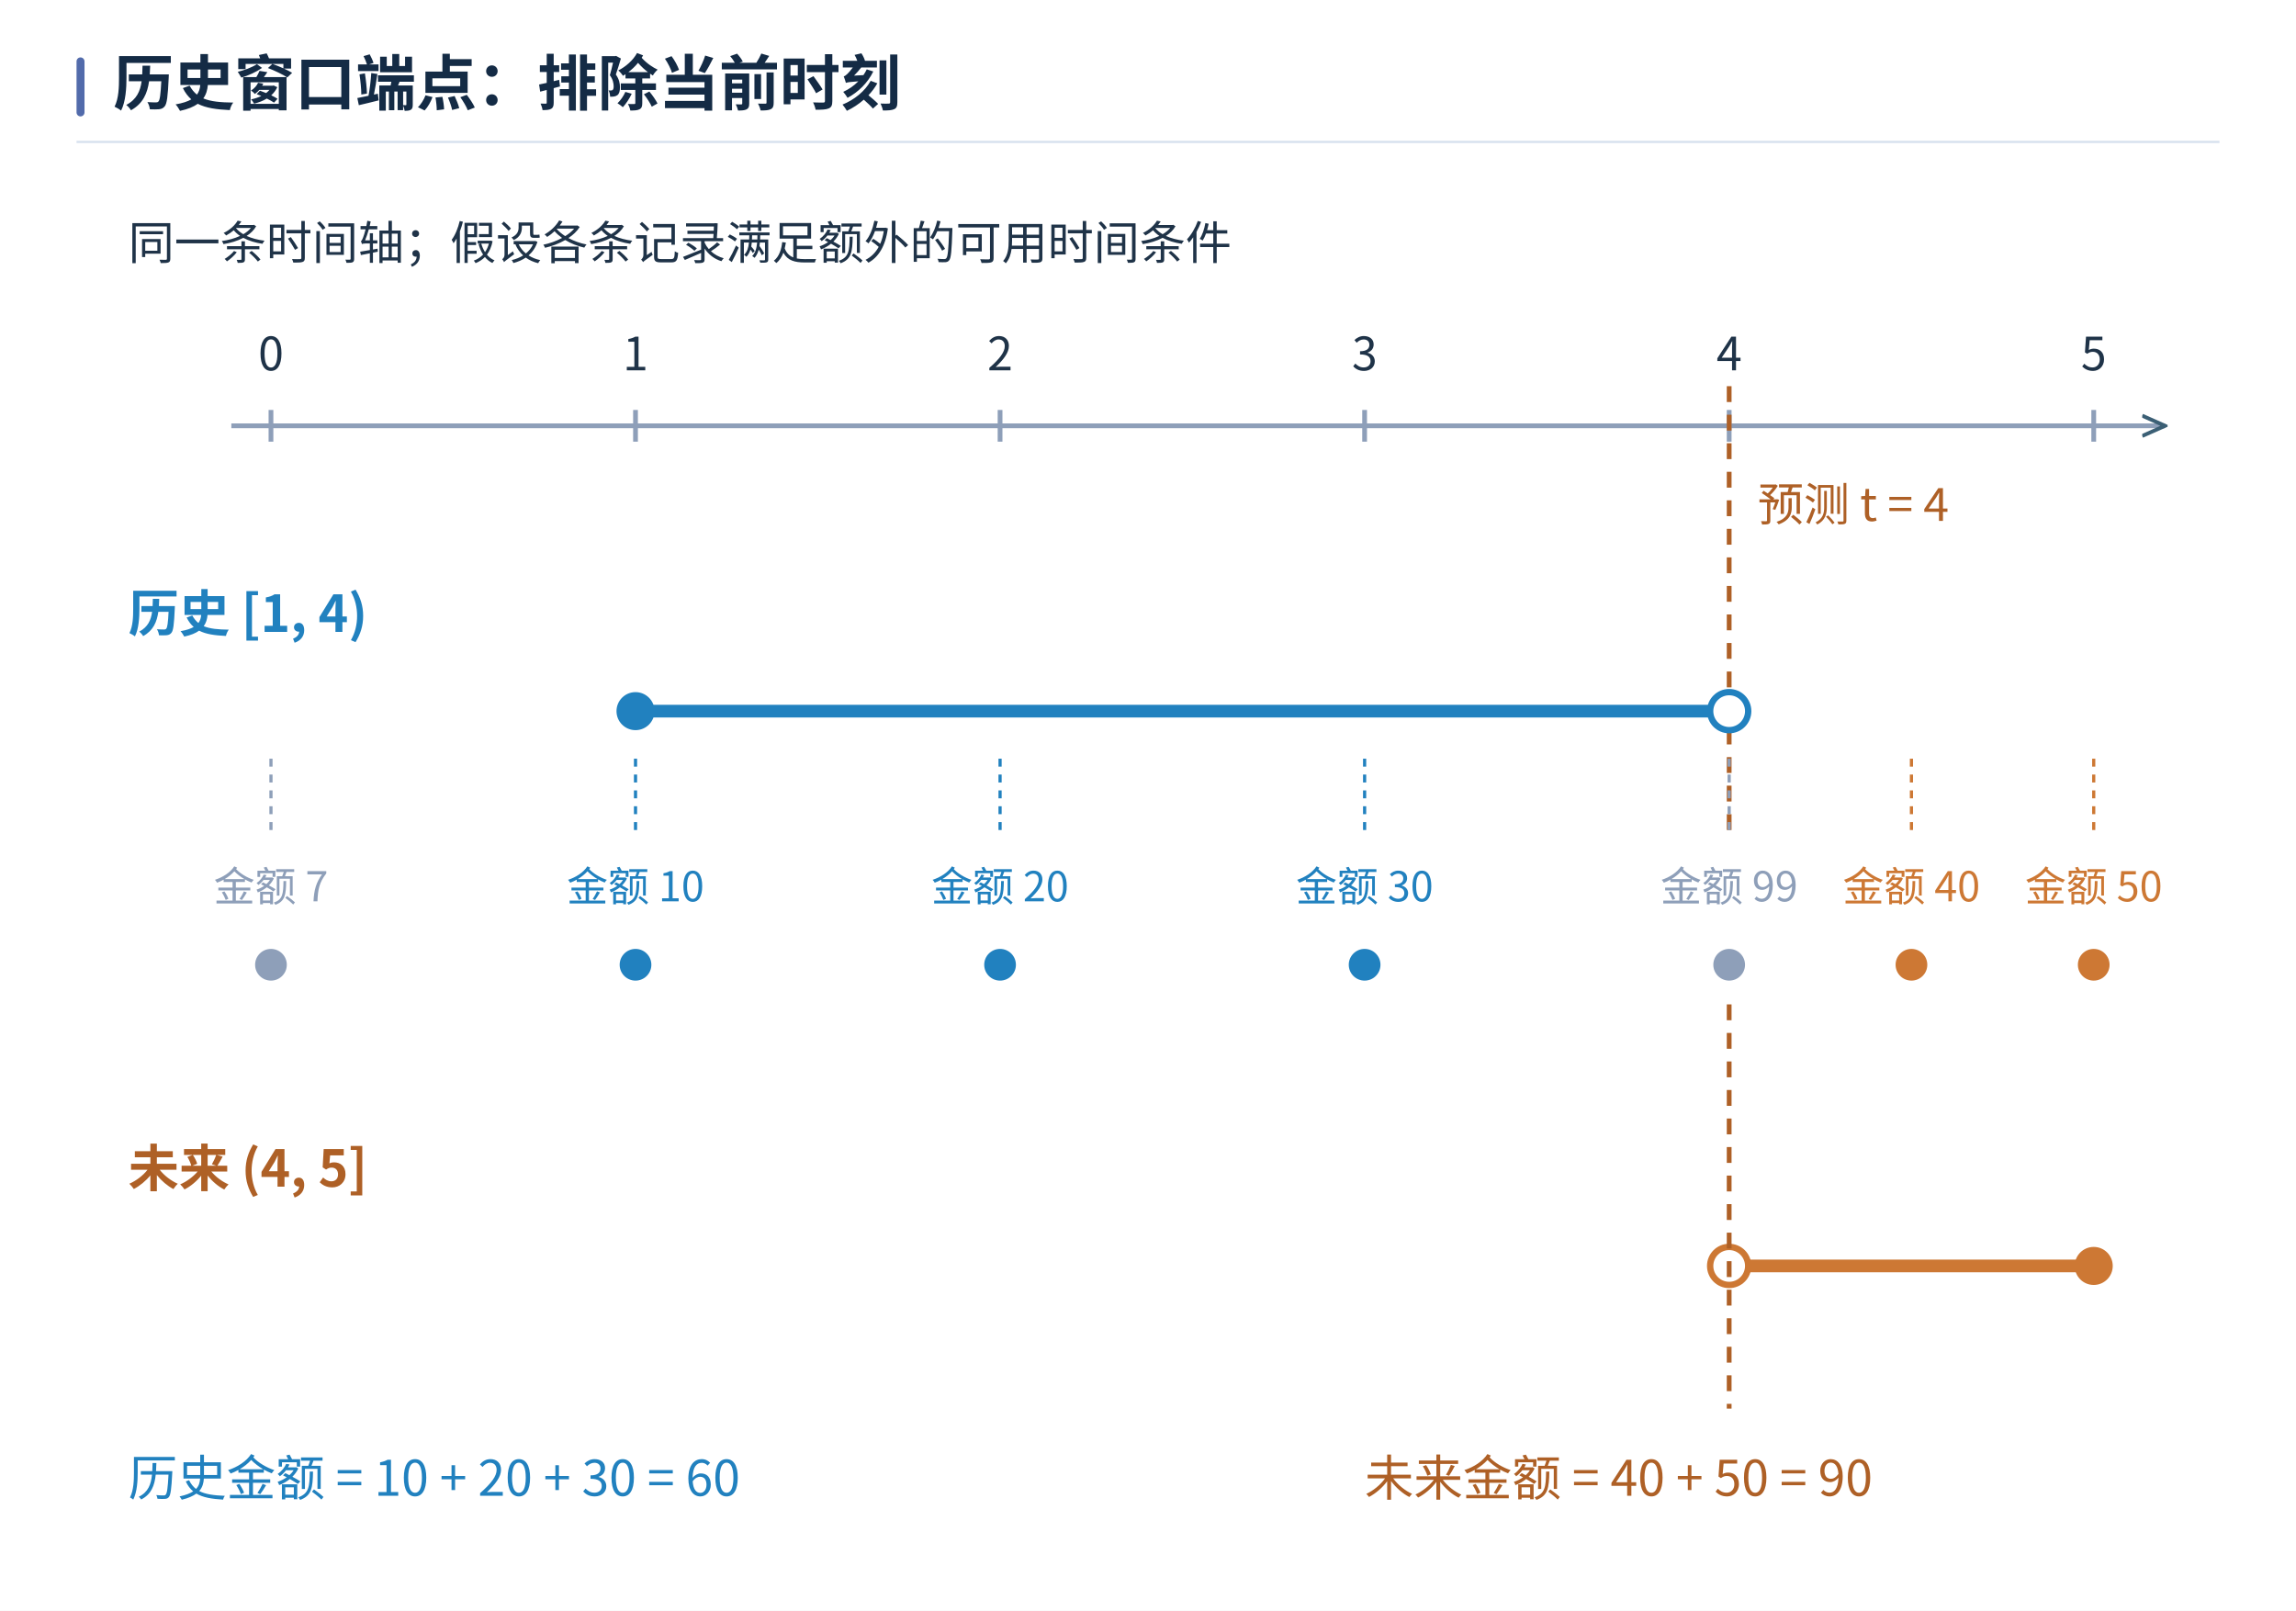
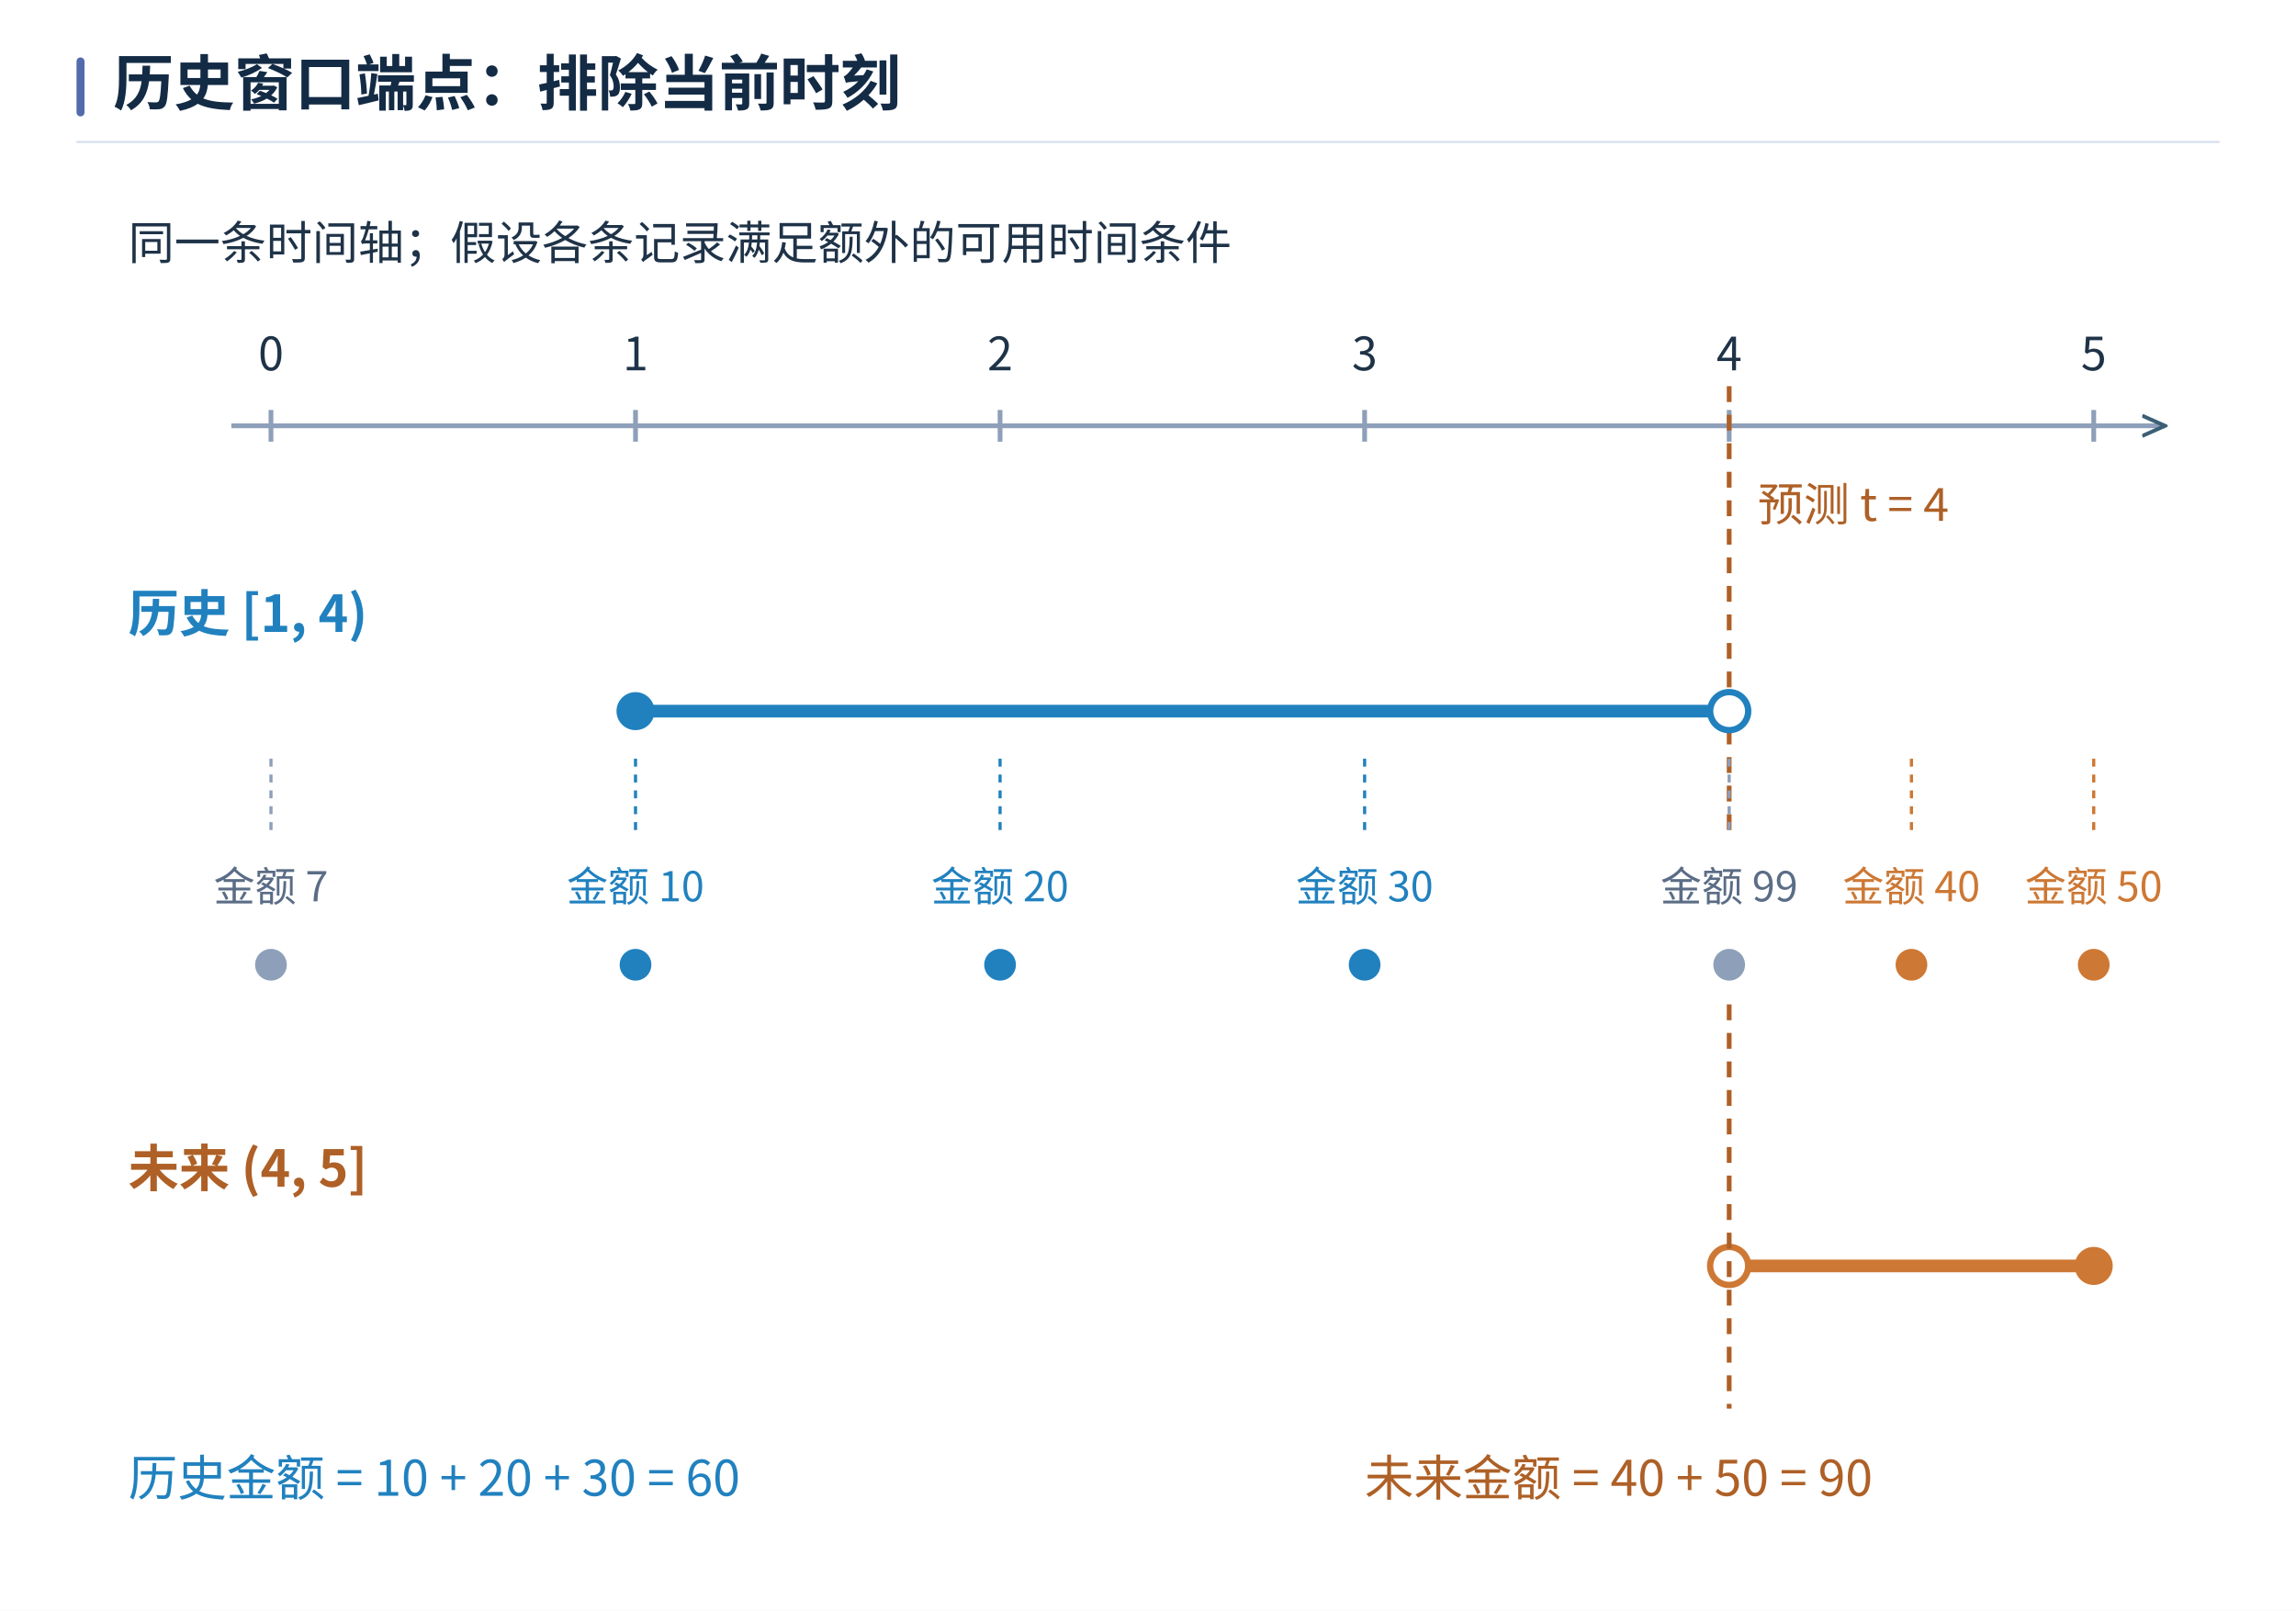
<svg xmlns="http://www.w3.org/2000/svg" width="1440" height="1010.165" viewBox="0 0 1440 1010.165" role="img" aria-labelledby="book-plate-title">
  <rect width="1440" height="1010.165" fill="#ffffff" />
  <g font-family="Microsoft YaHei, Noto Sans CJK SC, Arial, sans-serif">
    <rect x="48" y="36" width="5" height="37" rx="2.5" fill="#526bab" />
    <text x="71" y="66" font-size="38" font-weight="700" fill="#142b45">历史窗口端点：排除当前时刻</text>
    <path d="M48 89 H1392" stroke="#d7e1ee" stroke-width="1.4" />
  </g>
  <svg width="1344" height="868.165" viewBox="37.333 88 1352 873.333" x="48" y="106" overflow="hidden">
    <defs>
      <marker id="arrow" viewBox="0 0 10 10" refX="9" refY="5" markerWidth="16" markerHeight="16" markerUnits="userSpaceOnUse" orient="auto-start-reverse">
        <path d="M0,1 L9,5 L0,9" fill="none" stroke="#3b5f75" stroke-width="1.5" />
      </marker>
    </defs>
    <rect width="1352.0" height="873.333" fill="white" x="37.333" y="88.0" />
    <g font-family="Microsoft YaHei, Noto Sans CJK SC, Arial, sans-serif" fill="#1f3348">
      <text xml:space="preserve" x="70" y="145" font-size="29" fill="#1f3348" text-anchor="start" font-weight="400">同一条时间轴；假设各条记录满足额外的可用时间条件</text>
      <line x1="135" y1="250" x2="1355" y2="250" stroke="#8e9fb9" stroke-width="3" stroke-dasharray="" marker-end="url(#arrow)" />
      <line x1="160" y1="240" x2="160" y2="260" stroke="#8e9fb9" stroke-width="3" stroke-dasharray="" />
      <text xml:space="preserve" x="160" y="215" font-size="29" fill="#1f3348" text-anchor="middle" font-weight="400">0</text>
      <line x1="390" y1="240" x2="390" y2="260" stroke="#8e9fb9" stroke-width="3" stroke-dasharray="" />
      <text xml:space="preserve" x="390" y="215" font-size="29" fill="#1f3348" text-anchor="middle" font-weight="400">1</text>
      <line x1="620" y1="240" x2="620" y2="260" stroke="#8e9fb9" stroke-width="3" stroke-dasharray="" />
      <text xml:space="preserve" x="620" y="215" font-size="29" fill="#1f3348" text-anchor="middle" font-weight="400">2</text>
      <line x1="850" y1="240" x2="850" y2="260" stroke="#8e9fb9" stroke-width="3" stroke-dasharray="" />
      <text xml:space="preserve" x="850" y="215" font-size="29" fill="#1f3348" text-anchor="middle" font-weight="400">3</text>
      <line x1="1080" y1="240" x2="1080" y2="260" stroke="#8e9fb9" stroke-width="3" stroke-dasharray="" />
      <text xml:space="preserve" x="1080" y="215" font-size="29" fill="#1f3348" text-anchor="middle" font-weight="400">4</text>
      <line x1="1310" y1="240" x2="1310" y2="260" stroke="#8e9fb9" stroke-width="3" stroke-dasharray="" />
      <text xml:space="preserve" x="1310" y="215" font-size="29" fill="#1f3348" text-anchor="middle" font-weight="400">5</text>
      <line x1="1080" y1="225" x2="1080" y2="505" stroke="#ae6026" stroke-width="3" stroke-dasharray="10 8" />
      <text xml:space="preserve" x="1098" y="310" font-size="29" fill="#ae6026" text-anchor="start" font-weight="400">预测 t = 4</text>
      <text xml:space="preserve" x="70" y="380" font-size="32" fill="#2181bf" text-anchor="start" font-weight="700">历史 [1, 4)</text>
      <line x1="390" y1="430" x2="1080" y2="430" stroke="#2181bf" stroke-width="8" stroke-dasharray="" />
      <circle cx="390" cy="430" r="12" fill="#2181bf" stroke="none" stroke-width="2" />
      <circle cx="1080" cy="430" r="12" fill="white" stroke="#2181bf" stroke-width="4" />
      <circle cx="160" cy="590" r="10" fill="#8e9fb9" stroke="none" stroke-width="2" />
-       <text xml:space="preserve" x="160" y="550" font-size="26" fill="#8e9fb9" text-anchor="middle" font-weight="400">金额 7</text>
+       <text xml:space="preserve" x="160" y="550" font-size="26" fill="#5b6d86" text-anchor="middle" font-weight="400">金额 7</text>
      <line x1="160" y1="505" x2="160" y2="460" stroke="#8e9fb9" stroke-width="2" stroke-dasharray="5 5" />
      <circle cx="390" cy="590" r="10" fill="#2181bf" stroke="none" stroke-width="2" />
      <text xml:space="preserve" x="390" y="550" font-size="26" fill="#2181bf" text-anchor="middle" font-weight="400">金额 10</text>
      <line x1="390" y1="505" x2="390" y2="460" stroke="#2181bf" stroke-width="2" stroke-dasharray="5 5" />
      <circle cx="620" cy="590" r="10" fill="#2181bf" stroke="none" stroke-width="2" />
      <text xml:space="preserve" x="620" y="550" font-size="26" fill="#2181bf" text-anchor="middle" font-weight="400">金额 20</text>
      <line x1="620" y1="505" x2="620" y2="460" stroke="#2181bf" stroke-width="2" stroke-dasharray="5 5" />
      <circle cx="850" cy="590" r="10" fill="#2181bf" stroke="none" stroke-width="2" />
      <text xml:space="preserve" x="850" y="550" font-size="26" fill="#2181bf" text-anchor="middle" font-weight="400">金额 30</text>
      <line x1="850" y1="505" x2="850" y2="460" stroke="#2181bf" stroke-width="2" stroke-dasharray="5 5" />
      <circle cx="1080" cy="590" r="10" fill="#8e9fb9" stroke="none" stroke-width="2" />
-       <text xml:space="preserve" x="1080" y="550" font-size="26" fill="#8e9fb9" text-anchor="middle" font-weight="400">金额 99</text>
+       <text xml:space="preserve" x="1080" y="550" font-size="26" fill="#5b6d86" text-anchor="middle" font-weight="400">金额 99</text>
      <line x1="1080" y1="505" x2="1080" y2="460" stroke="#8e9fb9" stroke-width="2" stroke-dasharray="5 5" />
      <circle cx="1195.0" cy="590" r="10" fill="#cd7834" stroke="none" stroke-width="2" />
      <text xml:space="preserve" x="1195.0" y="550" font-size="26" fill="#cd7834" text-anchor="middle" font-weight="400">金额 40</text>
      <line x1="1195.0" y1="505" x2="1195.0" y2="460" stroke="#cd7834" stroke-width="2" stroke-dasharray="5 5" />
      <circle cx="1310" cy="590" r="10" fill="#cd7834" stroke="none" stroke-width="2" />
      <text xml:space="preserve" x="1310" y="550" font-size="26" fill="#cd7834" text-anchor="middle" font-weight="400">金额 50</text>
      <line x1="1310" y1="505" x2="1310" y2="460" stroke="#cd7834" stroke-width="2" stroke-dasharray="5 5" />
      <text xml:space="preserve" x="70" y="730" font-size="32" fill="#ae6026" text-anchor="start" font-weight="700">未来 (4, 5]</text>
      <line x1="1080" y1="780" x2="1310" y2="780" stroke="#cd7834" stroke-width="8" stroke-dasharray="" />
      <circle cx="1080" cy="780" r="12" fill="white" stroke="#cd7834" stroke-width="4" />
      <circle cx="1310" cy="780" r="12" fill="#cd7834" stroke="none" stroke-width="2" />
      <text xml:space="preserve" x="70" y="925" font-size="31" fill="#2181bf" text-anchor="start" font-weight="400">历史金额 = 10 + 20 + 30 = 60</text>
      <text xml:space="preserve" x="850" y="925" font-size="31" fill="#ae6026" text-anchor="start" font-weight="400">未来金额 = 40 + 50 = 90</text>
      <line x1="1080" y1="615" x2="1080" y2="870" stroke="#ae6026" stroke-width="3" stroke-dasharray="10 8" />
    </g>
  </svg>
</svg>
